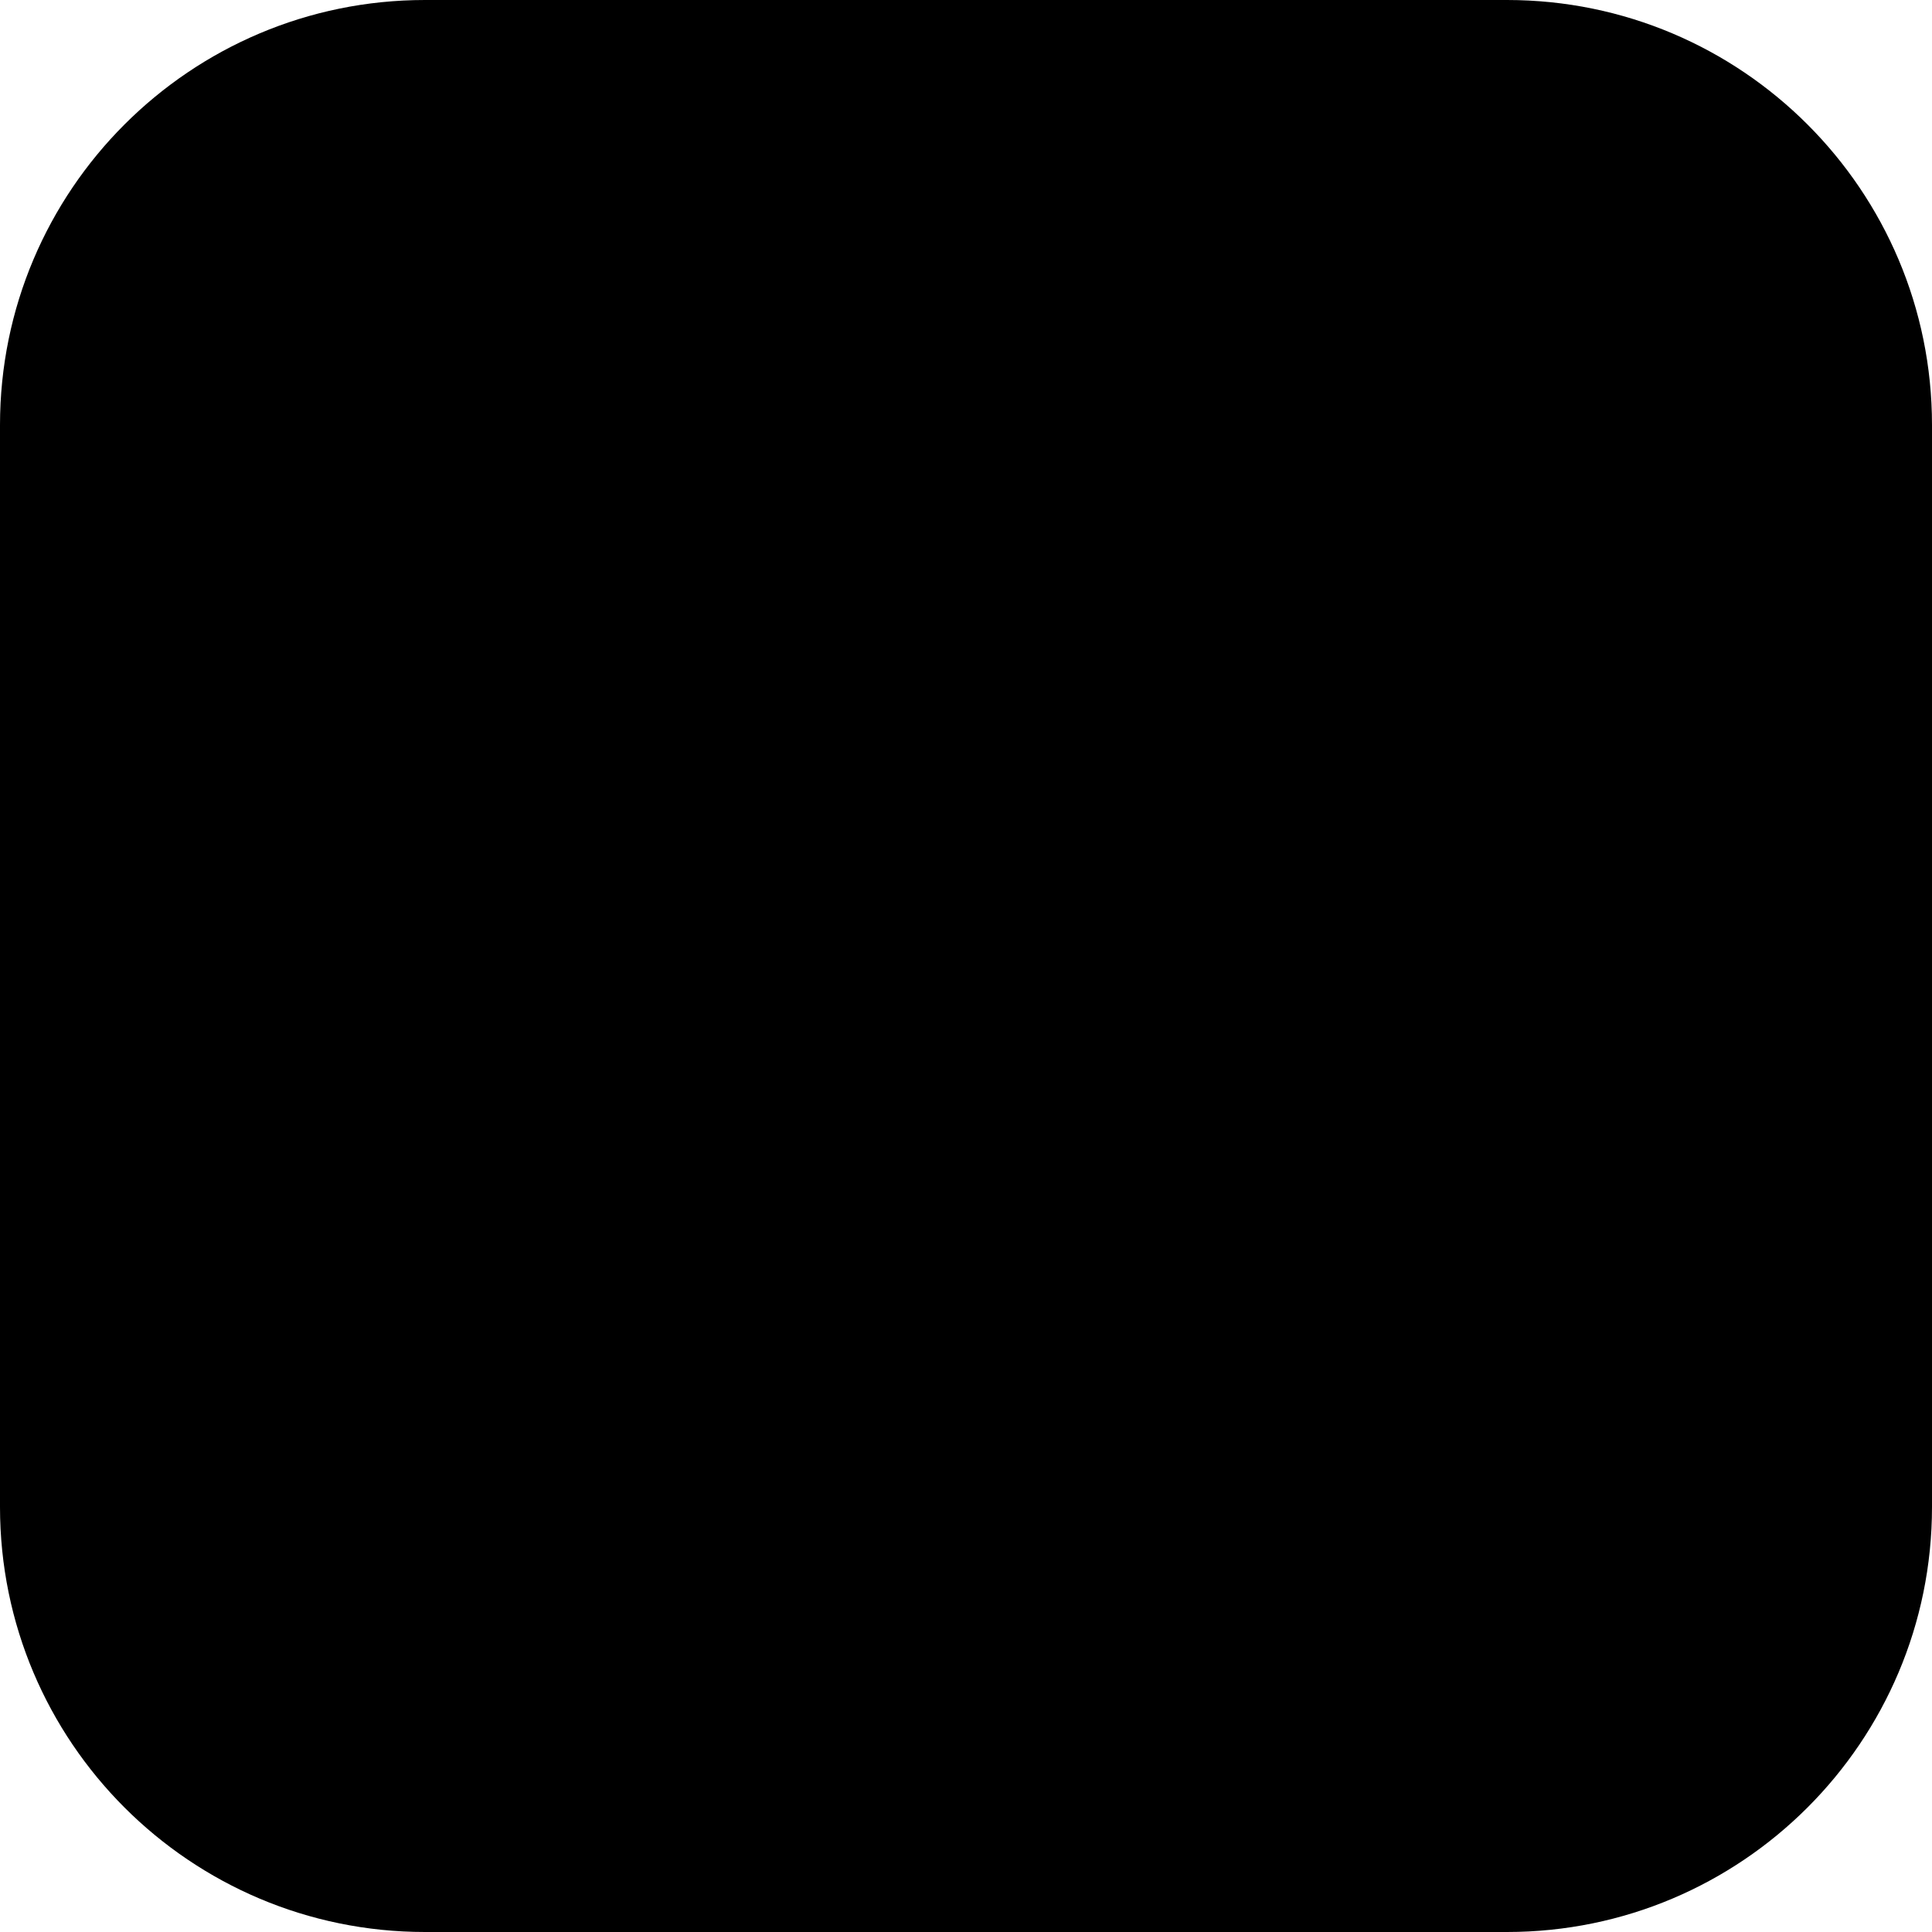
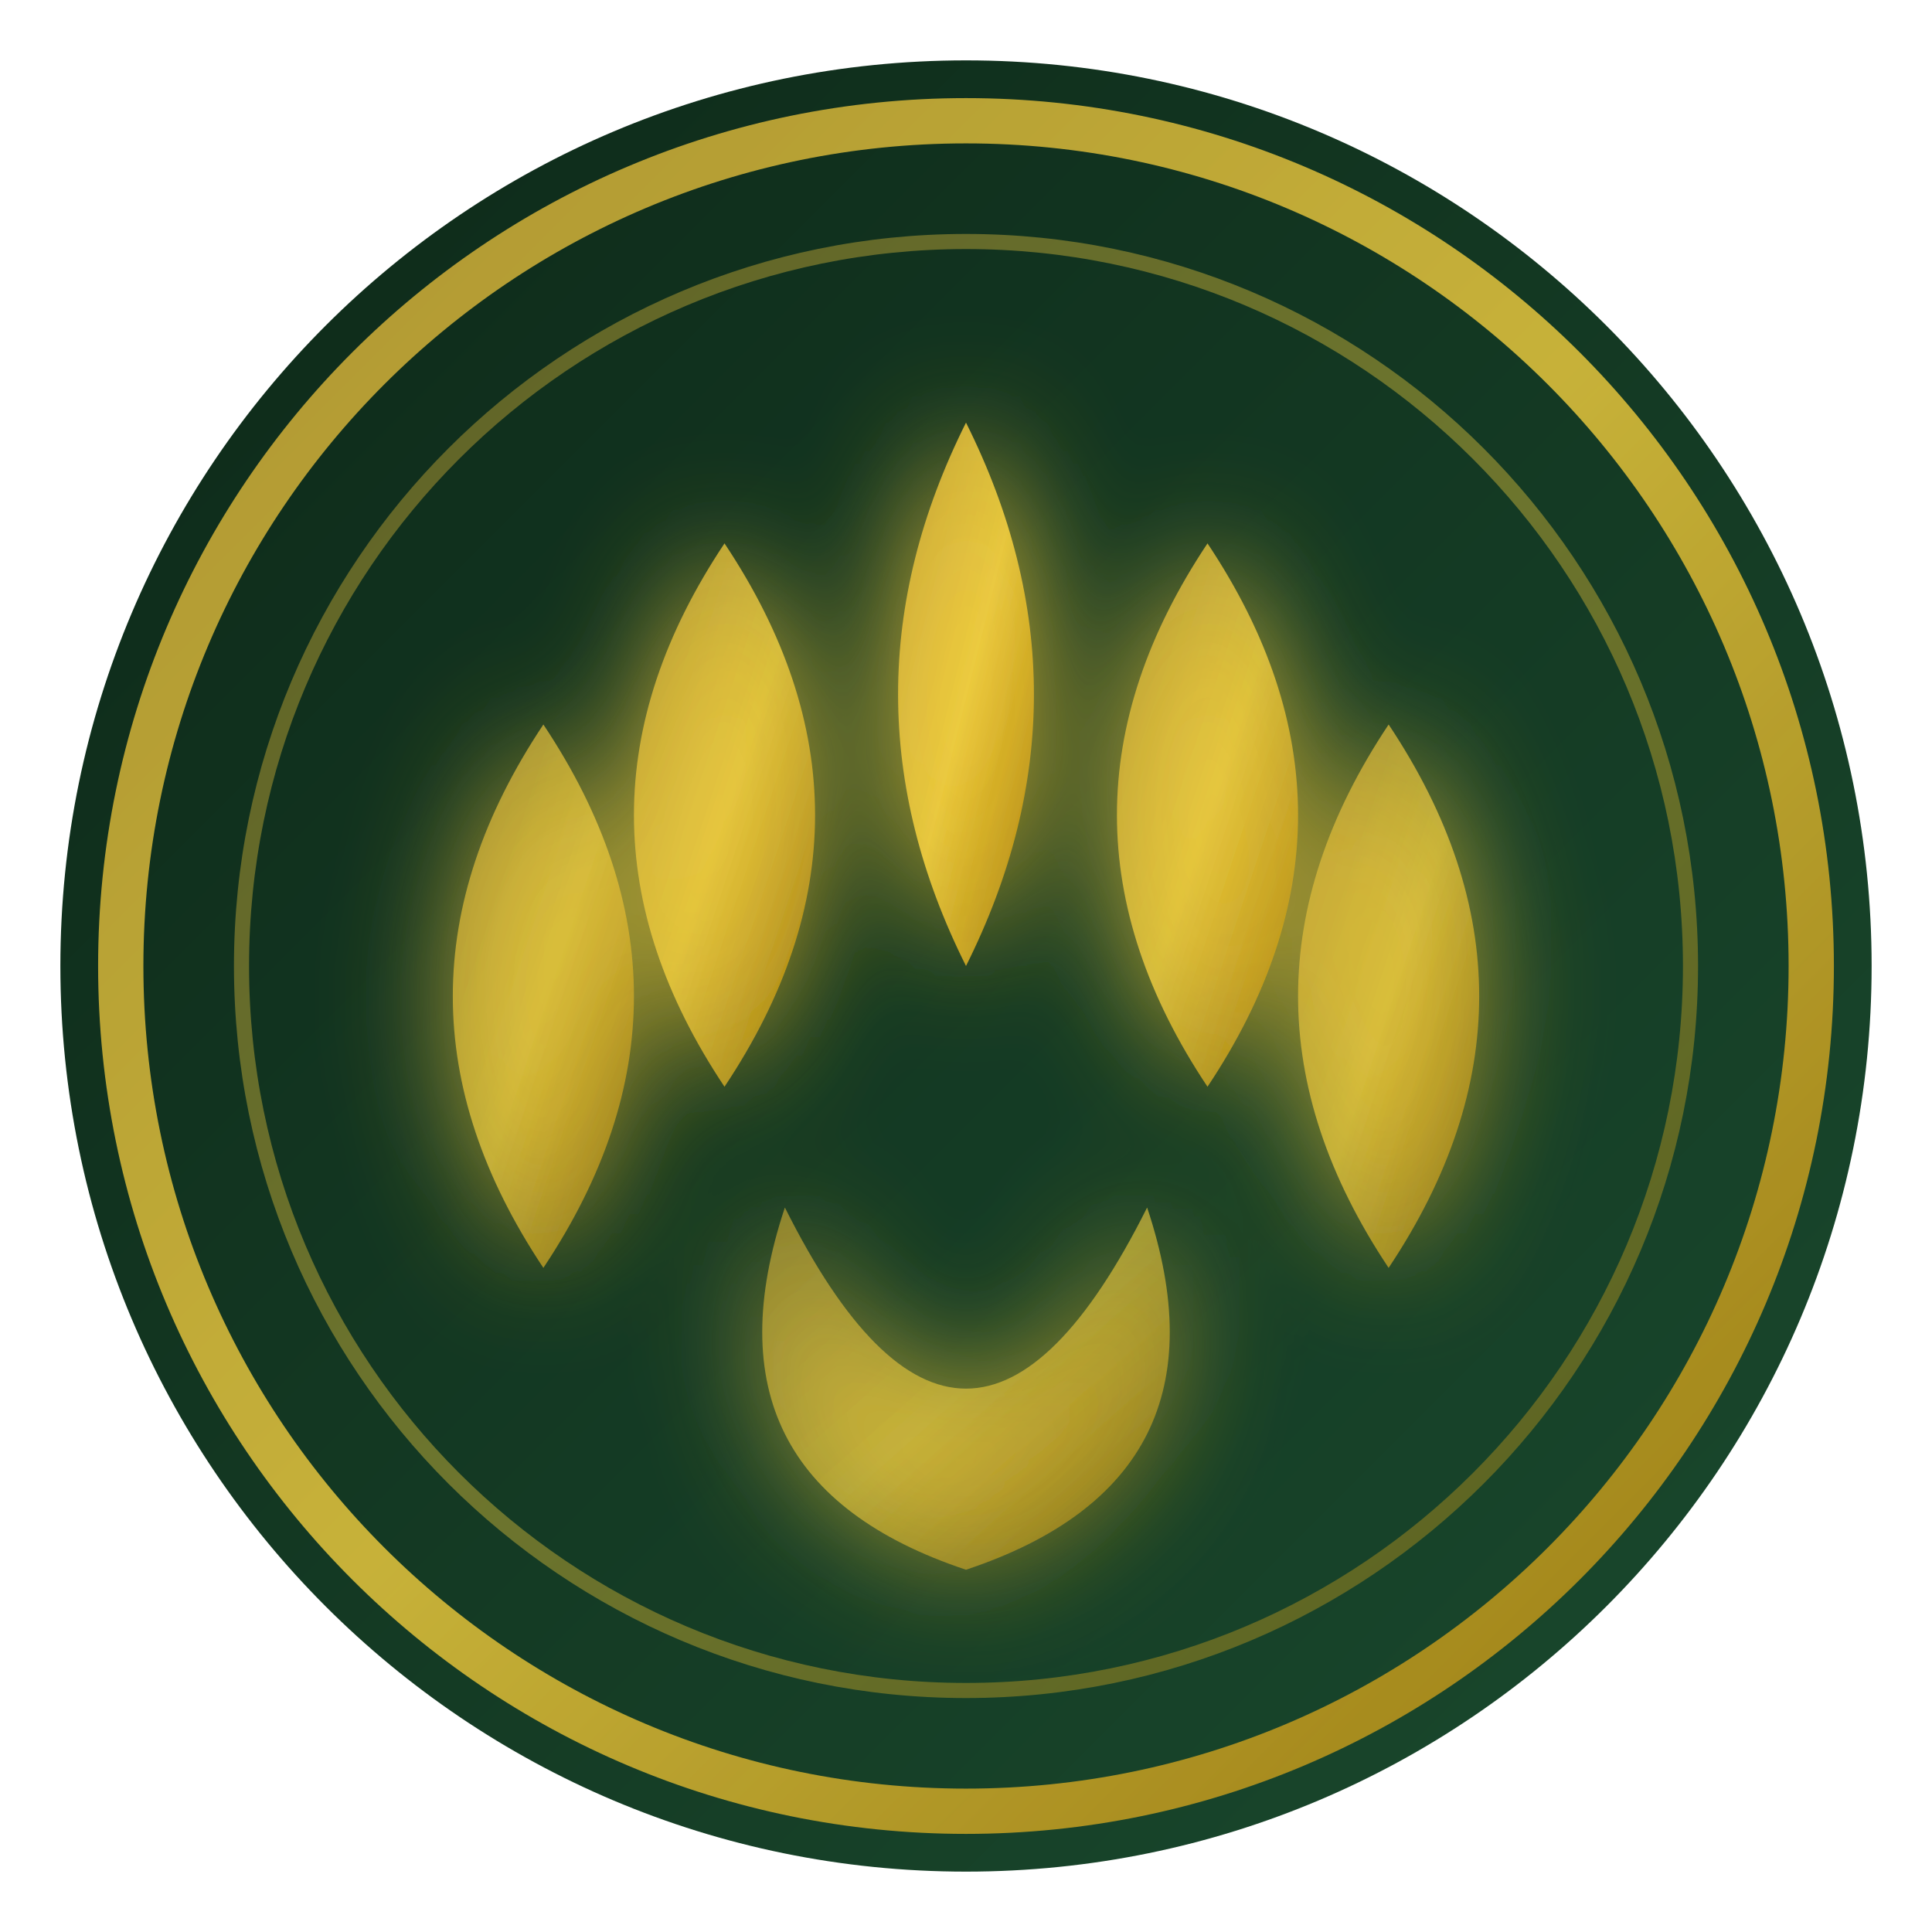
- <svg xmlns="http://www.w3.org/2000/svg" viewBox="0 0 200 200" fill="none">
+ <svg xmlns="http://www.w3.org/2000/svg" viewBox="0 0 64 64" role="img" aria-label="Luxury Massage Bali">
  <defs>
-     <linearGradient id="luxury-gold" x1="0%" y1="0%" x2="100%" y2="100%">
-       <stop offset="0%" stopColor="#F9E8B6" />
-       <stop offset="50%" stopColor="#DFC07E" />
-       <stop offset="100%" stopColor="#A88434" />
+     <linearGradient id="gold" x1="0%" y1="0%" x2="100%" y2="100%">
+       <stop offset="0%" stop-color="#d4af37" />
+       <stop offset="50%" stop-color="#f4d03f" />
+       <stop offset="100%" stop-color="#b8860b" />
    </linearGradient>
-     <radialGradient id="lotus-bg" cx="50%" cy="50%" r="50%">
-       <stop offset="0%" stopColor="#19322c" />
-       <stop offset="100%" stopColor="#071410" />
-     </radialGradient>
+     <linearGradient id="emerald" x1="0%" y1="0%" x2="100%" y2="100%">
+       <stop offset="0%" stop-color="#0d2818" />
+       <stop offset="100%" stop-color="#1a4a2e" />
+     </linearGradient>
+     <filter id="glow" x="-50%" y="-50%" width="200%" height="200%">
+       <feGaussianBlur stdDeviation="2" result="coloredBlur" />
+       <feMerge>
+         <feMergeNode in="coloredBlur" />
+         <feMergeNode in="SourceGraphic" />
+       </feMerge>
+     </filter>
  </defs>
-   <rect width="200" height="200" rx="44" fill="url(#lotus-bg)" />
-   <rect width="196" height="196" x="2" y="2" rx="42" stroke="url(#luxury-gold)" stroke-width="2" stroke-opacity="0.4" />
-   <g stroke="url(#luxury-gold)" stroke-width="3.5" stroke-linecap="round" stroke-linejoin="round" fill="none">
-     <path d="M100 46 C94 46 88 51 88 59 C88 69 95 76 100 76 C105 76 112 69 112 59 C112 51 106 46 100 46 Z" />
-     <path d="M96 44 C93 40 90 36 95 32 C100 28 106 30 108 34 C110 38 107 43 104 44" />
-     <path d="M101 30 C103 24 109 23 112 26 C115 29 114 34 110 37" />
-     <path d="M86 50 C81 48 78 52 82 56 C86 58 88 54 86 50 Z" fill="url(#luxury-gold)" fill-opacity="0.4" />
-     <path d="M88 45 C85 41 80 43 82 48 C85 50 88 48 88 45 Z" fill="url(#luxury-gold)" fill-opacity="0.4" />
-     <path d="M92 46 C94 41 89 39 87 44 C87 47 91 48 92 46 Z" fill="url(#luxury-gold)" fill-opacity="0.4" />
-     <path d="M84 76 C76 84 73 96 72 108 C78 112 83 122 81 136 C79 144 84 151 90 154" />
-     <path d="M116 76 C124 84 127 96 128 108 C122 112 117 122 119 136 C121 144 116 151 110 154" />
-     <path d="M94 90 C92 106 90 124 95 140 C97 146 100 153 100 154 C100 153 103 146 105 140 C110 124 108 106 106 90" />
-     <circle cx="100" cy="86" r="2" fill="url(#luxury-gold)" />
-     <circle cx="100" cy="96" r="2" fill="url(#luxury-gold)" />
-     <circle cx="100" cy="106" r="2" fill="url(#luxury-gold)" />
-     <circle cx="100" cy="116" r="2" fill="url(#luxury-gold)" />
-     <circle cx="100" cy="126" r="2" fill="url(#luxury-gold)" />
-     <path d="M100 156 C86 154 68 138 62 118 C72 116 88 126 96 146" />
-     <path d="M100 156 C114 154 132 138 138 118 C128 116 112 126 104 146" />
-     <path d="M80 152 C60 148 42 136 36 120 C48 114 66 118 74 134" />
-     <path d="M68 150 C48 153 24 144 16 128 C28 120 50 124 62 138" />
-     <path d="M120 152 C140 148 158 136 164 120 C152 114 134 118 126 134" />
-     <path d="M132 150 C152 153 176 144 184 128 C172 120 150 124 138 138" />
+   <circle cx="32" cy="32" r="30" fill="url(#emerald)" />
+   <circle cx="32" cy="32" r="28" fill="none" stroke="url(#gold)" stroke-width="1.5" opacity="0.8" />
+   <g transform="translate(32, 32)" filter="url(#glow)">
+     <path d="M0,-18 C-3,-12 -3,-6 0,0 C3,-6 3,-12 0,-18" fill="url(#gold)" opacity="0.9" />
+     <path d="M-8,-14 C-12,-8 -12,-2 -8,4 C-4,-2 -4,-8 -8,-14" fill="url(#gold)" opacity="0.8" />
+     <path d="M-14,-8 C-18,-2 -18,4 -14,10 C-10,4 -10,-2 -14,-8" fill="url(#gold)" opacity="0.7" />
+     <path d="M8,-14 C12,-8 12,-2 8,4 C4,-2 4,-8 8,-14" fill="url(#gold)" opacity="0.8" />
+     <path d="M14,-8 C18,-2 18,4 14,10 C10,4 10,-2 14,-8" fill="url(#gold)" opacity="0.7" />
+     <path d="M-6,8 C-8,14 -6,18 0,20 C6,18 8,14 6,8 C4,12 2,14 0,14 C-2,14 -4,12 -6,8" fill="url(#gold)" opacity="0.6" />
  </g>
+   <circle cx="32" cy="32" r="24" fill="none" stroke="url(#gold)" stroke-width="0.5" opacity="0.4" />
</svg>
